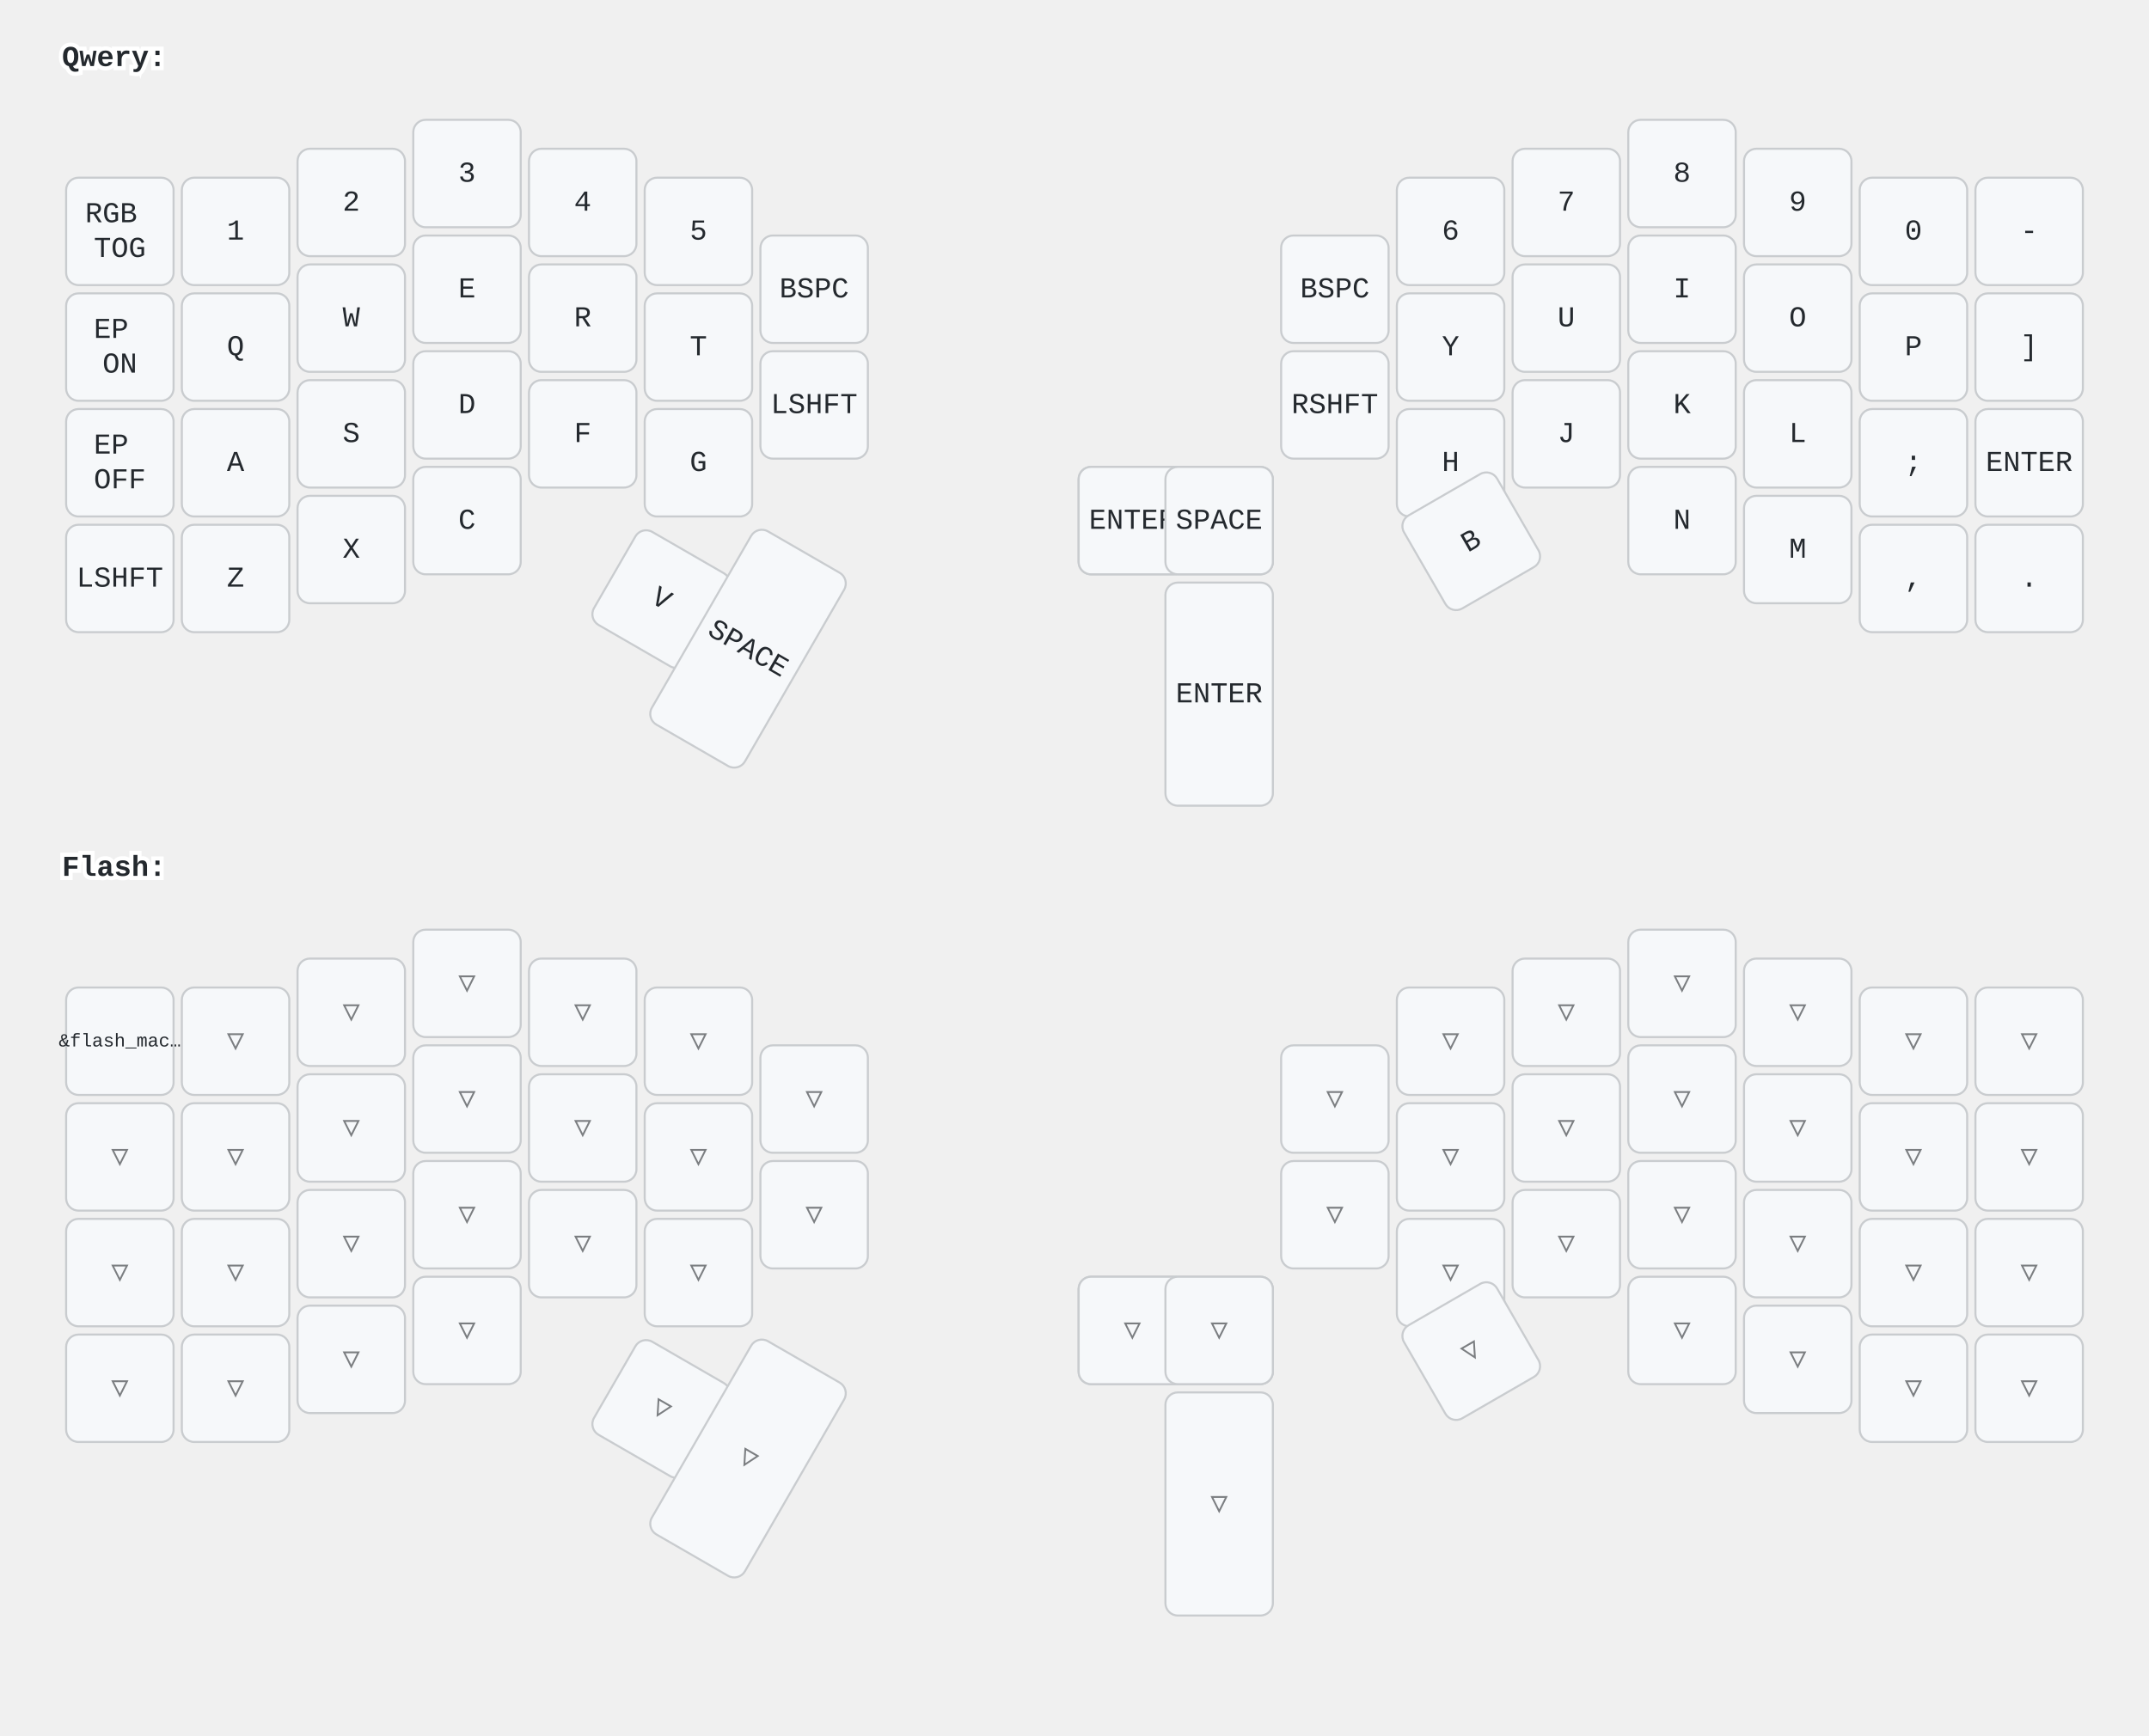
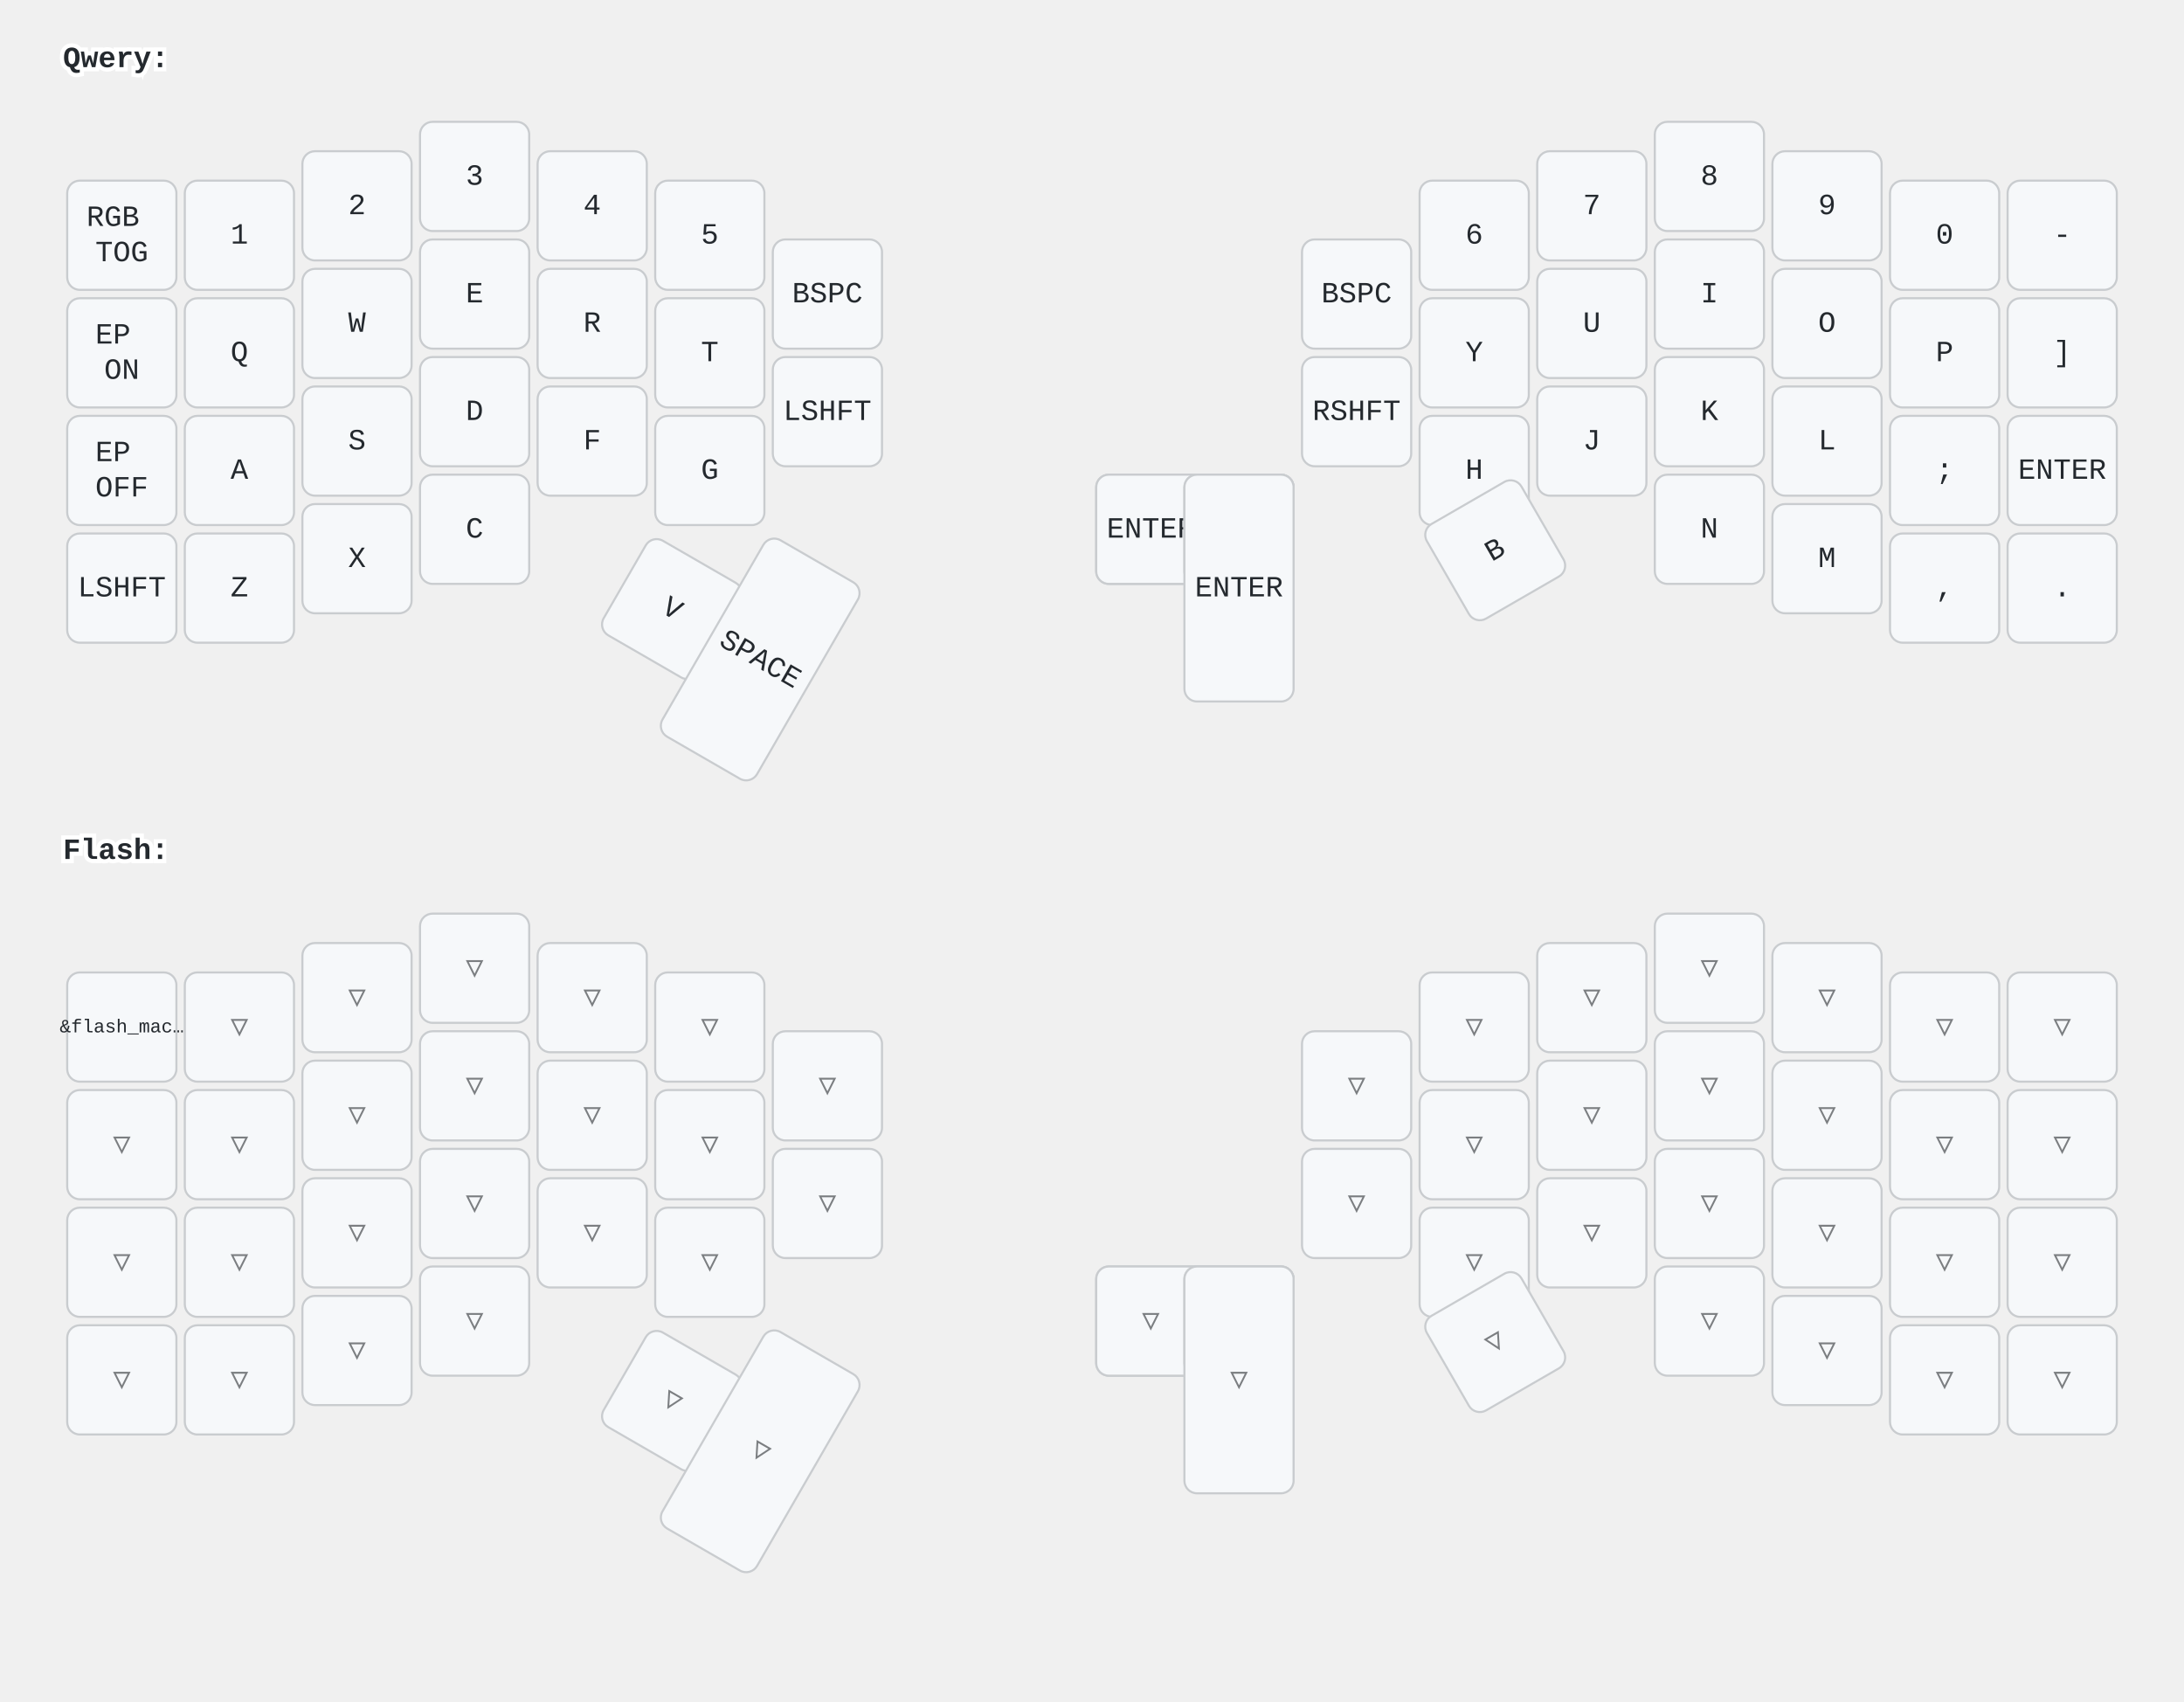
- <svg xmlns="http://www.w3.org/2000/svg" width="1040" height="840" viewBox="0 0 1040 840" class="keymap">
+ <svg xmlns="http://www.w3.org/2000/svg" width="1040" height="810" viewBox="0 0 1040 810" class="keymap">
  <style>/* inherit to force styles through use tags */
svg path {
    fill: inherit;
}

/* font and background color specifications */
svg.keymap {
    font-family: SFMono-Regular,Consolas,Liberation Mono,Menlo,monospace;
    font-size: 14px;
    font-kerning: normal;
    text-rendering: optimizeLegibility;
    fill: #24292e;
}

/* default key styling */
rect.key {
    fill: #f6f8fa;
}

rect.key, rect.combo {
    stroke: #c9cccf;
    stroke-width: 1;
}

/* default key side styling, only used is draw_key_sides is set */
rect.side {
    filter: brightness(90%);
}

/* color accent for combo boxes */
rect.combo, rect.combo-separate {
    fill: #cdf;
}

/* color accent for held keys */
rect.held, rect.combo.held {
    fill: #fdd;
}

/* color accent for ghost (optional) keys */
rect.ghost, rect.combo.ghost {
    stroke-dasharray: 4, 4;
    stroke-width: 2;
}

text {
    text-anchor: middle;
    dominant-baseline: middle;
}

/* styling for layer labels */
text.label {
    font-weight: bold;
    text-anchor: start;
    stroke: white;
    stroke-width: 4;
    paint-order: stroke;
}

/* styling for optional footer */
text.footer {
    text-anchor: end;
    dominant-baseline: auto;
    stroke: white;
    stroke-width: 4;
    paint-order: stroke;
}

/* styling for combo tap, and key hold/shifted label text */
text.combo, text.hold, text.shifted {
    font-size: 11px;
}

text.hold {
    text-anchor: middle;
    dominant-baseline: auto;
}

text.shifted {
    text-anchor: middle;
    dominant-baseline: hanging;
}

text.layer-activator {
    text-decoration: underline;
}

/* styling for hold/shifted label text in combo box */
text.combo.hold, text.combo.shifted {
    font-size: 8px;
}

/* lighter symbol for transparent keys */
text.trans {
    fill: #7b7e81;
}

/* styling for combo dendrons */
path.combo {
    stroke-width: 1;
    stroke: gray;
    fill: none;
}

/* Start Tabler Icons Cleanup */
/* cannot use height/width with glyphs */
.icon-tabler &gt; path {
    fill: inherit;
    stroke: inherit;
    stroke-width: 2;
}
/* hide tabler's default box */
.icon-tabler &gt; path[stroke="none"][fill="none"] {
    visibility: hidden;
}
/* End Tabler Icons Cleanup */
</style>
  <g transform="translate(30, 0)" class="layer-Qwery">
    <text x="0" y="28" class="label" id="Qwery">Qwery:</text>
    <g transform="translate(0, 56)">
      <g transform="translate(28, 56)" class="key keypos-0">
        <rect rx="6" ry="6" x="-26" y="-26" width="52" height="52" class="key" />
        <text x="0" y="0" class="key tap">
          <tspan x="0" dy="-0.6em">RGB</tspan>
          <tspan x="0" dy="1.2em">TOG</tspan>
        </text>
      </g>
      <g transform="translate(84, 56)" class="key keypos-1">
        <rect rx="6" ry="6" x="-26" y="-26" width="52" height="52" class="key" />
        <text x="0" y="0" class="key tap">1</text>
      </g>
      <g transform="translate(140, 42)" class="key keypos-2">
        <rect rx="6" ry="6" x="-26" y="-26" width="52" height="52" class="key" />
        <text x="0" y="0" class="key tap">2</text>
      </g>
      <g transform="translate(196, 28)" class="key keypos-3">
        <rect rx="6" ry="6" x="-26" y="-26" width="52" height="52" class="key" />
        <text x="0" y="0" class="key tap">3</text>
      </g>
      <g transform="translate(252, 42)" class="key keypos-4">
        <rect rx="6" ry="6" x="-26" y="-26" width="52" height="52" class="key" />
        <text x="0" y="0" class="key tap">4</text>
      </g>
      <g transform="translate(308, 56)" class="key keypos-5">
        <rect rx="6" ry="6" x="-26" y="-26" width="52" height="52" class="key" />
        <text x="0" y="0" class="key tap">5</text>
      </g>
      <g transform="translate(364, 84)" class="key keypos-6">
        <rect rx="6" ry="6" x="-26" y="-26" width="52" height="52" class="key" />
        <text x="0" y="0" class="key tap">BSPC</text>
      </g>
      <g transform="translate(616, 84)" class="key keypos-7">
        <rect rx="6" ry="6" x="-26" y="-26" width="52" height="52" class="key" />
        <text x="0" y="0" class="key tap">BSPC</text>
      </g>
      <g transform="translate(672, 56)" class="key keypos-8">
        <rect rx="6" ry="6" x="-26" y="-26" width="52" height="52" class="key" />
        <text x="0" y="0" class="key tap">6</text>
      </g>
      <g transform="translate(728, 42)" class="key keypos-9">
        <rect rx="6" ry="6" x="-26" y="-26" width="52" height="52" class="key" />
        <text x="0" y="0" class="key tap">7</text>
      </g>
      <g transform="translate(784, 28)" class="key keypos-10">
        <rect rx="6" ry="6" x="-26" y="-26" width="52" height="52" class="key" />
        <text x="0" y="0" class="key tap">8</text>
      </g>
      <g transform="translate(840, 42)" class="key keypos-11">
        <rect rx="6" ry="6" x="-26" y="-26" width="52" height="52" class="key" />
        <text x="0" y="0" class="key tap">9</text>
      </g>
      <g transform="translate(896, 56)" class="key keypos-12">
        <rect rx="6" ry="6" x="-26" y="-26" width="52" height="52" class="key" />
        <text x="0" y="0" class="key tap">0</text>
      </g>
      <g transform="translate(952, 56)" class="key keypos-13">
        <rect rx="6" ry="6" x="-26" y="-26" width="52" height="52" class="key" />
        <text x="0" y="0" class="key tap">-</text>
      </g>
      <g transform="translate(28, 112)" class="key keypos-14">
        <rect rx="6" ry="6" x="-26" y="-26" width="52" height="52" class="key" />
        <text x="0" y="0" class="key tap">
          <tspan x="0" dy="-0.6em">EP</tspan>
          <tspan x="0" dy="1.2em">ON</tspan>
        </text>
      </g>
      <g transform="translate(84, 112)" class="key keypos-15">
        <rect rx="6" ry="6" x="-26" y="-26" width="52" height="52" class="key" />
        <text x="0" y="0" class="key tap">Q</text>
      </g>
      <g transform="translate(140, 98)" class="key keypos-16">
        <rect rx="6" ry="6" x="-26" y="-26" width="52" height="52" class="key" />
        <text x="0" y="0" class="key tap">W</text>
      </g>
      <g transform="translate(196, 84)" class="key keypos-17">
        <rect rx="6" ry="6" x="-26" y="-26" width="52" height="52" class="key" />
        <text x="0" y="0" class="key tap">E</text>
      </g>
      <g transform="translate(252, 98)" class="key keypos-18">
        <rect rx="6" ry="6" x="-26" y="-26" width="52" height="52" class="key" />
        <text x="0" y="0" class="key tap">R</text>
      </g>
      <g transform="translate(308, 112)" class="key keypos-19">
        <rect rx="6" ry="6" x="-26" y="-26" width="52" height="52" class="key" />
        <text x="0" y="0" class="key tap">T</text>
      </g>
      <g transform="translate(364, 140)" class="key keypos-20">
        <rect rx="6" ry="6" x="-26" y="-26" width="52" height="52" class="key" />
        <text x="0" y="0" class="key tap">LSHFT</text>
      </g>
      <g transform="translate(616, 140)" class="key keypos-21">
        <rect rx="6" ry="6" x="-26" y="-26" width="52" height="52" class="key" />
        <text x="0" y="0" class="key tap">RSHFT</text>
      </g>
      <g transform="translate(672, 112)" class="key keypos-22">
        <rect rx="6" ry="6" x="-26" y="-26" width="52" height="52" class="key" />
        <text x="0" y="0" class="key tap">Y</text>
      </g>
      <g transform="translate(728, 98)" class="key keypos-23">
        <rect rx="6" ry="6" x="-26" y="-26" width="52" height="52" class="key" />
        <text x="0" y="0" class="key tap">U</text>
      </g>
      <g transform="translate(784, 84)" class="key keypos-24">
        <rect rx="6" ry="6" x="-26" y="-26" width="52" height="52" class="key" />
        <text x="0" y="0" class="key tap">I</text>
      </g>
      <g transform="translate(840, 98)" class="key keypos-25">
        <rect rx="6" ry="6" x="-26" y="-26" width="52" height="52" class="key" />
        <text x="0" y="0" class="key tap">O</text>
      </g>
      <g transform="translate(896, 112)" class="key keypos-26">
        <rect rx="6" ry="6" x="-26" y="-26" width="52" height="52" class="key" />
        <text x="0" y="0" class="key tap">P</text>
      </g>
      <g transform="translate(952, 112)" class="key keypos-27">
        <rect rx="6" ry="6" x="-26" y="-26" width="52" height="52" class="key" />
        <text x="0" y="0" class="key tap">]</text>
      </g>
      <g transform="translate(28, 168)" class="key keypos-28">
        <rect rx="6" ry="6" x="-26" y="-26" width="52" height="52" class="key" />
        <text x="0" y="0" class="key tap">
          <tspan x="0" dy="-0.6em">EP</tspan>
          <tspan x="0" dy="1.2em">OFF</tspan>
        </text>
      </g>
      <g transform="translate(84, 168)" class="key keypos-29">
        <rect rx="6" ry="6" x="-26" y="-26" width="52" height="52" class="key" />
        <text x="0" y="0" class="key tap">A</text>
      </g>
      <g transform="translate(140, 154)" class="key keypos-30">
        <rect rx="6" ry="6" x="-26" y="-26" width="52" height="52" class="key" />
        <text x="0" y="0" class="key tap">S</text>
      </g>
      <g transform="translate(196, 140)" class="key keypos-31">
        <rect rx="6" ry="6" x="-26" y="-26" width="52" height="52" class="key" />
        <text x="0" y="0" class="key tap">D</text>
      </g>
      <g transform="translate(252, 154)" class="key keypos-32">
        <rect rx="6" ry="6" x="-26" y="-26" width="52" height="52" class="key" />
        <text x="0" y="0" class="key tap">F</text>
      </g>
      <g transform="translate(308, 168)" class="key keypos-33">
        <rect rx="6" ry="6" x="-26" y="-26" width="52" height="52" class="key" />
        <text x="0" y="0" class="key tap">G</text>
      </g>
      <g transform="translate(518, 196)" class="key keypos-34">
        <rect rx="6" ry="6" x="-26" y="-26" width="52" height="52" class="key" />
        <text x="0" y="0" class="key tap">TAB</text>
      </g>
      <g transform="translate(560, 196)" class="key keypos-35">
        <rect rx="6" ry="6" x="-26" y="-26" width="52" height="52" class="key" />
        <text x="0" y="0" class="key tap">TAB</text>
      </g>
      <g transform="translate(672, 168)" class="key keypos-36">
        <rect rx="6" ry="6" x="-26" y="-26" width="52" height="52" class="key" />
        <text x="0" y="0" class="key tap">H</text>
      </g>
      <g transform="translate(728, 154)" class="key keypos-37">
        <rect rx="6" ry="6" x="-26" y="-26" width="52" height="52" class="key" />
        <text x="0" y="0" class="key tap">J</text>
      </g>
      <g transform="translate(784, 140)" class="key keypos-38">
        <rect rx="6" ry="6" x="-26" y="-26" width="52" height="52" class="key" />
        <text x="0" y="0" class="key tap">K</text>
      </g>
      <g transform="translate(840, 154)" class="key keypos-39">
        <rect rx="6" ry="6" x="-26" y="-26" width="52" height="52" class="key" />
        <text x="0" y="0" class="key tap">L</text>
      </g>
      <g transform="translate(896, 168)" class="key keypos-40">
        <rect rx="6" ry="6" x="-26" y="-26" width="52" height="52" class="key" />
        <text x="0" y="0" class="key tap">;</text>
      </g>
      <g transform="translate(952, 168)" class="key keypos-41">
        <rect rx="6" ry="6" x="-26" y="-26" width="52" height="52" class="key" />
        <text x="0" y="0" class="key tap">ENTER</text>
      </g>
      <g transform="translate(28, 224)" class="key keypos-42">
        <rect rx="6" ry="6" x="-26" y="-26" width="52" height="52" class="key" />
        <text x="0" y="0" class="key tap">LSHFT</text>
      </g>
      <g transform="translate(84, 224)" class="key keypos-43">
        <rect rx="6" ry="6" x="-26" y="-26" width="52" height="52" class="key" />
        <text x="0" y="0" class="key tap">Z</text>
      </g>
      <g transform="translate(140, 210)" class="key keypos-44">
        <rect rx="6" ry="6" x="-26" y="-26" width="52" height="52" class="key" />
        <text x="0" y="0" class="key tap">X</text>
      </g>
      <g transform="translate(196, 196)" class="key keypos-45">
        <rect rx="6" ry="6" x="-26" y="-26" width="52" height="52" class="key" />
        <text x="0" y="0" class="key tap">C</text>
      </g>
      <g transform="translate(290, 234) rotate(30.0)" class="key keypos-46">
        <rect rx="6" ry="6" x="-26" y="-26" width="52" height="52" class="key" />
        <text x="0" y="0" class="key tap">V</text>
      </g>
      <g transform="translate(332, 258) rotate(30.0)" class="key keypos-47">
        <rect rx="6" ry="6" x="-26" y="-54" width="52" height="108" class="key" />
        <text x="0" y="0" class="key tap">SPACE</text>
      </g>
      <g transform="translate(518, 196)" class="key keypos-48">
        <rect rx="6" ry="6" x="-26" y="-26" width="52" height="52" class="key" />
        <text x="0" y="0" class="key tap">ENTER</text>
      </g>
      <g transform="translate(560, 196)" class="key keypos-49">
        <rect rx="6" ry="6" x="-26" y="-26" width="52" height="52" class="key" />
        <text x="0" y="0" class="key tap">SPACE</text>
      </g>
-       <g transform="translate(560, 280)" class="key keypos-50">
+       <g transform="translate(560, 224)" class="key keypos-50">
        <rect rx="6" ry="6" x="-26" y="-54" width="52" height="108" class="key" />
        <text x="0" y="0" class="key tap">ENTER</text>
      </g>
      <g transform="translate(682, 206) rotate(-30.0)" class="key keypos-51">
        <rect rx="6" ry="6" x="-26" y="-26" width="52" height="52" class="key" />
        <text x="0" y="0" class="key tap">B</text>
      </g>
      <g transform="translate(784, 196)" class="key keypos-52">
        <rect rx="6" ry="6" x="-26" y="-26" width="52" height="52" class="key" />
        <text x="0" y="0" class="key tap">N</text>
      </g>
      <g transform="translate(840, 210)" class="key keypos-53">
        <rect rx="6" ry="6" x="-26" y="-26" width="52" height="52" class="key" />
        <text x="0" y="0" class="key tap">M</text>
      </g>
      <g transform="translate(896, 224)" class="key keypos-54">
        <rect rx="6" ry="6" x="-26" y="-26" width="52" height="52" class="key" />
        <text x="0" y="0" class="key tap">,</text>
      </g>
      <g transform="translate(952, 224)" class="key keypos-55">
        <rect rx="6" ry="6" x="-26" y="-26" width="52" height="52" class="key" />
        <text x="0" y="0" class="key tap">.</text>
      </g>
    </g>
  </g>
-   <g transform="translate(30, 392)" class="layer-Flash">
+   <g transform="translate(30, 377)" class="layer-Flash">
    <text x="0" y="28" class="label" id="Flash">Flash:</text>
    <g transform="translate(0, 56)">
      <g transform="translate(28, 56)" class="key keypos-0">
        <rect rx="6" ry="6" x="-26" y="-26" width="52" height="52" class="key" />
        <text x="0" y="0" class="key tap">
          <tspan style="font-size: 64%">&amp;flash_mac…</tspan>
        </text>
      </g>
      <g transform="translate(84, 56)" class="key trans keypos-1">
        <rect rx="6" ry="6" x="-26" y="-26" width="52" height="52" class="key trans" />
        <text x="0" y="0" class="key trans tap">▽</text>
      </g>
      <g transform="translate(140, 42)" class="key trans keypos-2">
        <rect rx="6" ry="6" x="-26" y="-26" width="52" height="52" class="key trans" />
        <text x="0" y="0" class="key trans tap">▽</text>
      </g>
      <g transform="translate(196, 28)" class="key trans keypos-3">
        <rect rx="6" ry="6" x="-26" y="-26" width="52" height="52" class="key trans" />
        <text x="0" y="0" class="key trans tap">▽</text>
      </g>
      <g transform="translate(252, 42)" class="key trans keypos-4">
        <rect rx="6" ry="6" x="-26" y="-26" width="52" height="52" class="key trans" />
        <text x="0" y="0" class="key trans tap">▽</text>
      </g>
      <g transform="translate(308, 56)" class="key trans keypos-5">
        <rect rx="6" ry="6" x="-26" y="-26" width="52" height="52" class="key trans" />
        <text x="0" y="0" class="key trans tap">▽</text>
      </g>
      <g transform="translate(364, 84)" class="key trans keypos-6">
        <rect rx="6" ry="6" x="-26" y="-26" width="52" height="52" class="key trans" />
        <text x="0" y="0" class="key trans tap">▽</text>
      </g>
      <g transform="translate(616, 84)" class="key trans keypos-7">
        <rect rx="6" ry="6" x="-26" y="-26" width="52" height="52" class="key trans" />
        <text x="0" y="0" class="key trans tap">▽</text>
      </g>
      <g transform="translate(672, 56)" class="key trans keypos-8">
        <rect rx="6" ry="6" x="-26" y="-26" width="52" height="52" class="key trans" />
        <text x="0" y="0" class="key trans tap">▽</text>
      </g>
      <g transform="translate(728, 42)" class="key trans keypos-9">
        <rect rx="6" ry="6" x="-26" y="-26" width="52" height="52" class="key trans" />
        <text x="0" y="0" class="key trans tap">▽</text>
      </g>
      <g transform="translate(784, 28)" class="key trans keypos-10">
        <rect rx="6" ry="6" x="-26" y="-26" width="52" height="52" class="key trans" />
        <text x="0" y="0" class="key trans tap">▽</text>
      </g>
      <g transform="translate(840, 42)" class="key trans keypos-11">
        <rect rx="6" ry="6" x="-26" y="-26" width="52" height="52" class="key trans" />
        <text x="0" y="0" class="key trans tap">▽</text>
      </g>
      <g transform="translate(896, 56)" class="key trans keypos-12">
        <rect rx="6" ry="6" x="-26" y="-26" width="52" height="52" class="key trans" />
        <text x="0" y="0" class="key trans tap">▽</text>
      </g>
      <g transform="translate(952, 56)" class="key trans keypos-13">
        <rect rx="6" ry="6" x="-26" y="-26" width="52" height="52" class="key trans" />
        <text x="0" y="0" class="key trans tap">▽</text>
      </g>
      <g transform="translate(28, 112)" class="key trans keypos-14">
        <rect rx="6" ry="6" x="-26" y="-26" width="52" height="52" class="key trans" />
        <text x="0" y="0" class="key trans tap">▽</text>
      </g>
      <g transform="translate(84, 112)" class="key trans keypos-15">
        <rect rx="6" ry="6" x="-26" y="-26" width="52" height="52" class="key trans" />
        <text x="0" y="0" class="key trans tap">▽</text>
      </g>
      <g transform="translate(140, 98)" class="key trans keypos-16">
        <rect rx="6" ry="6" x="-26" y="-26" width="52" height="52" class="key trans" />
        <text x="0" y="0" class="key trans tap">▽</text>
      </g>
      <g transform="translate(196, 84)" class="key trans keypos-17">
        <rect rx="6" ry="6" x="-26" y="-26" width="52" height="52" class="key trans" />
        <text x="0" y="0" class="key trans tap">▽</text>
      </g>
      <g transform="translate(252, 98)" class="key trans keypos-18">
        <rect rx="6" ry="6" x="-26" y="-26" width="52" height="52" class="key trans" />
        <text x="0" y="0" class="key trans tap">▽</text>
      </g>
      <g transform="translate(308, 112)" class="key trans keypos-19">
        <rect rx="6" ry="6" x="-26" y="-26" width="52" height="52" class="key trans" />
        <text x="0" y="0" class="key trans tap">▽</text>
      </g>
      <g transform="translate(364, 140)" class="key trans keypos-20">
        <rect rx="6" ry="6" x="-26" y="-26" width="52" height="52" class="key trans" />
        <text x="0" y="0" class="key trans tap">▽</text>
      </g>
      <g transform="translate(616, 140)" class="key trans keypos-21">
        <rect rx="6" ry="6" x="-26" y="-26" width="52" height="52" class="key trans" />
        <text x="0" y="0" class="key trans tap">▽</text>
      </g>
      <g transform="translate(672, 112)" class="key trans keypos-22">
        <rect rx="6" ry="6" x="-26" y="-26" width="52" height="52" class="key trans" />
        <text x="0" y="0" class="key trans tap">▽</text>
      </g>
      <g transform="translate(728, 98)" class="key trans keypos-23">
        <rect rx="6" ry="6" x="-26" y="-26" width="52" height="52" class="key trans" />
        <text x="0" y="0" class="key trans tap">▽</text>
      </g>
      <g transform="translate(784, 84)" class="key trans keypos-24">
        <rect rx="6" ry="6" x="-26" y="-26" width="52" height="52" class="key trans" />
        <text x="0" y="0" class="key trans tap">▽</text>
      </g>
      <g transform="translate(840, 98)" class="key trans keypos-25">
        <rect rx="6" ry="6" x="-26" y="-26" width="52" height="52" class="key trans" />
        <text x="0" y="0" class="key trans tap">▽</text>
      </g>
      <g transform="translate(896, 112)" class="key trans keypos-26">
        <rect rx="6" ry="6" x="-26" y="-26" width="52" height="52" class="key trans" />
        <text x="0" y="0" class="key trans tap">▽</text>
      </g>
      <g transform="translate(952, 112)" class="key trans keypos-27">
        <rect rx="6" ry="6" x="-26" y="-26" width="52" height="52" class="key trans" />
        <text x="0" y="0" class="key trans tap">▽</text>
      </g>
      <g transform="translate(28, 168)" class="key trans keypos-28">
        <rect rx="6" ry="6" x="-26" y="-26" width="52" height="52" class="key trans" />
        <text x="0" y="0" class="key trans tap">▽</text>
      </g>
      <g transform="translate(84, 168)" class="key trans keypos-29">
        <rect rx="6" ry="6" x="-26" y="-26" width="52" height="52" class="key trans" />
        <text x="0" y="0" class="key trans tap">▽</text>
      </g>
      <g transform="translate(140, 154)" class="key trans keypos-30">
        <rect rx="6" ry="6" x="-26" y="-26" width="52" height="52" class="key trans" />
        <text x="0" y="0" class="key trans tap">▽</text>
      </g>
      <g transform="translate(196, 140)" class="key trans keypos-31">
        <rect rx="6" ry="6" x="-26" y="-26" width="52" height="52" class="key trans" />
        <text x="0" y="0" class="key trans tap">▽</text>
      </g>
      <g transform="translate(252, 154)" class="key trans keypos-32">
        <rect rx="6" ry="6" x="-26" y="-26" width="52" height="52" class="key trans" />
        <text x="0" y="0" class="key trans tap">▽</text>
      </g>
      <g transform="translate(308, 168)" class="key trans keypos-33">
        <rect rx="6" ry="6" x="-26" y="-26" width="52" height="52" class="key trans" />
        <text x="0" y="0" class="key trans tap">▽</text>
      </g>
      <g transform="translate(518, 196)" class="key trans keypos-34">
        <rect rx="6" ry="6" x="-26" y="-26" width="52" height="52" class="key trans" />
        <text x="0" y="0" class="key trans tap">▽</text>
      </g>
      <g transform="translate(560, 196)" class="key trans keypos-35">
        <rect rx="6" ry="6" x="-26" y="-26" width="52" height="52" class="key trans" />
        <text x="0" y="0" class="key trans tap">▽</text>
      </g>
      <g transform="translate(672, 168)" class="key trans keypos-36">
        <rect rx="6" ry="6" x="-26" y="-26" width="52" height="52" class="key trans" />
        <text x="0" y="0" class="key trans tap">▽</text>
      </g>
      <g transform="translate(728, 154)" class="key trans keypos-37">
        <rect rx="6" ry="6" x="-26" y="-26" width="52" height="52" class="key trans" />
        <text x="0" y="0" class="key trans tap">▽</text>
      </g>
      <g transform="translate(784, 140)" class="key trans keypos-38">
        <rect rx="6" ry="6" x="-26" y="-26" width="52" height="52" class="key trans" />
        <text x="0" y="0" class="key trans tap">▽</text>
      </g>
      <g transform="translate(840, 154)" class="key trans keypos-39">
        <rect rx="6" ry="6" x="-26" y="-26" width="52" height="52" class="key trans" />
        <text x="0" y="0" class="key trans tap">▽</text>
      </g>
      <g transform="translate(896, 168)" class="key trans keypos-40">
        <rect rx="6" ry="6" x="-26" y="-26" width="52" height="52" class="key trans" />
        <text x="0" y="0" class="key trans tap">▽</text>
      </g>
      <g transform="translate(952, 168)" class="key trans keypos-41">
        <rect rx="6" ry="6" x="-26" y="-26" width="52" height="52" class="key trans" />
        <text x="0" y="0" class="key trans tap">▽</text>
      </g>
      <g transform="translate(28, 224)" class="key trans keypos-42">
        <rect rx="6" ry="6" x="-26" y="-26" width="52" height="52" class="key trans" />
        <text x="0" y="0" class="key trans tap">▽</text>
      </g>
      <g transform="translate(84, 224)" class="key trans keypos-43">
        <rect rx="6" ry="6" x="-26" y="-26" width="52" height="52" class="key trans" />
        <text x="0" y="0" class="key trans tap">▽</text>
      </g>
      <g transform="translate(140, 210)" class="key trans keypos-44">
        <rect rx="6" ry="6" x="-26" y="-26" width="52" height="52" class="key trans" />
        <text x="0" y="0" class="key trans tap">▽</text>
      </g>
      <g transform="translate(196, 196)" class="key trans keypos-45">
        <rect rx="6" ry="6" x="-26" y="-26" width="52" height="52" class="key trans" />
        <text x="0" y="0" class="key trans tap">▽</text>
      </g>
      <g transform="translate(290, 234) rotate(30.0)" class="key trans keypos-46">
        <rect rx="6" ry="6" x="-26" y="-26" width="52" height="52" class="key trans" />
        <text x="0" y="0" class="key trans tap">▽</text>
      </g>
      <g transform="translate(332, 258) rotate(30.0)" class="key trans keypos-47">
        <rect rx="6" ry="6" x="-26" y="-54" width="52" height="108" class="key trans" />
        <text x="0" y="0" class="key trans tap">▽</text>
      </g>
      <g transform="translate(518, 196)" class="key trans keypos-48">
        <rect rx="6" ry="6" x="-26" y="-26" width="52" height="52" class="key trans" />
        <text x="0" y="0" class="key trans tap">▽</text>
      </g>
      <g transform="translate(560, 196)" class="key trans keypos-49">
        <rect rx="6" ry="6" x="-26" y="-26" width="52" height="52" class="key trans" />
        <text x="0" y="0" class="key trans tap">▽</text>
      </g>
-       <g transform="translate(560, 280)" class="key trans keypos-50">
+       <g transform="translate(560, 224)" class="key trans keypos-50">
        <rect rx="6" ry="6" x="-26" y="-54" width="52" height="108" class="key trans" />
        <text x="0" y="0" class="key trans tap">▽</text>
      </g>
      <g transform="translate(682, 206) rotate(-30.0)" class="key trans keypos-51">
        <rect rx="6" ry="6" x="-26" y="-26" width="52" height="52" class="key trans" />
        <text x="0" y="0" class="key trans tap">▽</text>
      </g>
      <g transform="translate(784, 196)" class="key trans keypos-52">
        <rect rx="6" ry="6" x="-26" y="-26" width="52" height="52" class="key trans" />
        <text x="0" y="0" class="key trans tap">▽</text>
      </g>
      <g transform="translate(840, 210)" class="key trans keypos-53">
        <rect rx="6" ry="6" x="-26" y="-26" width="52" height="52" class="key trans" />
        <text x="0" y="0" class="key trans tap">▽</text>
      </g>
      <g transform="translate(896, 224)" class="key trans keypos-54">
        <rect rx="6" ry="6" x="-26" y="-26" width="52" height="52" class="key trans" />
        <text x="0" y="0" class="key trans tap">▽</text>
      </g>
      <g transform="translate(952, 224)" class="key trans keypos-55">
        <rect rx="6" ry="6" x="-26" y="-26" width="52" height="52" class="key trans" />
        <text x="0" y="0" class="key trans tap">▽</text>
      </g>
    </g>
  </g>
</svg>
